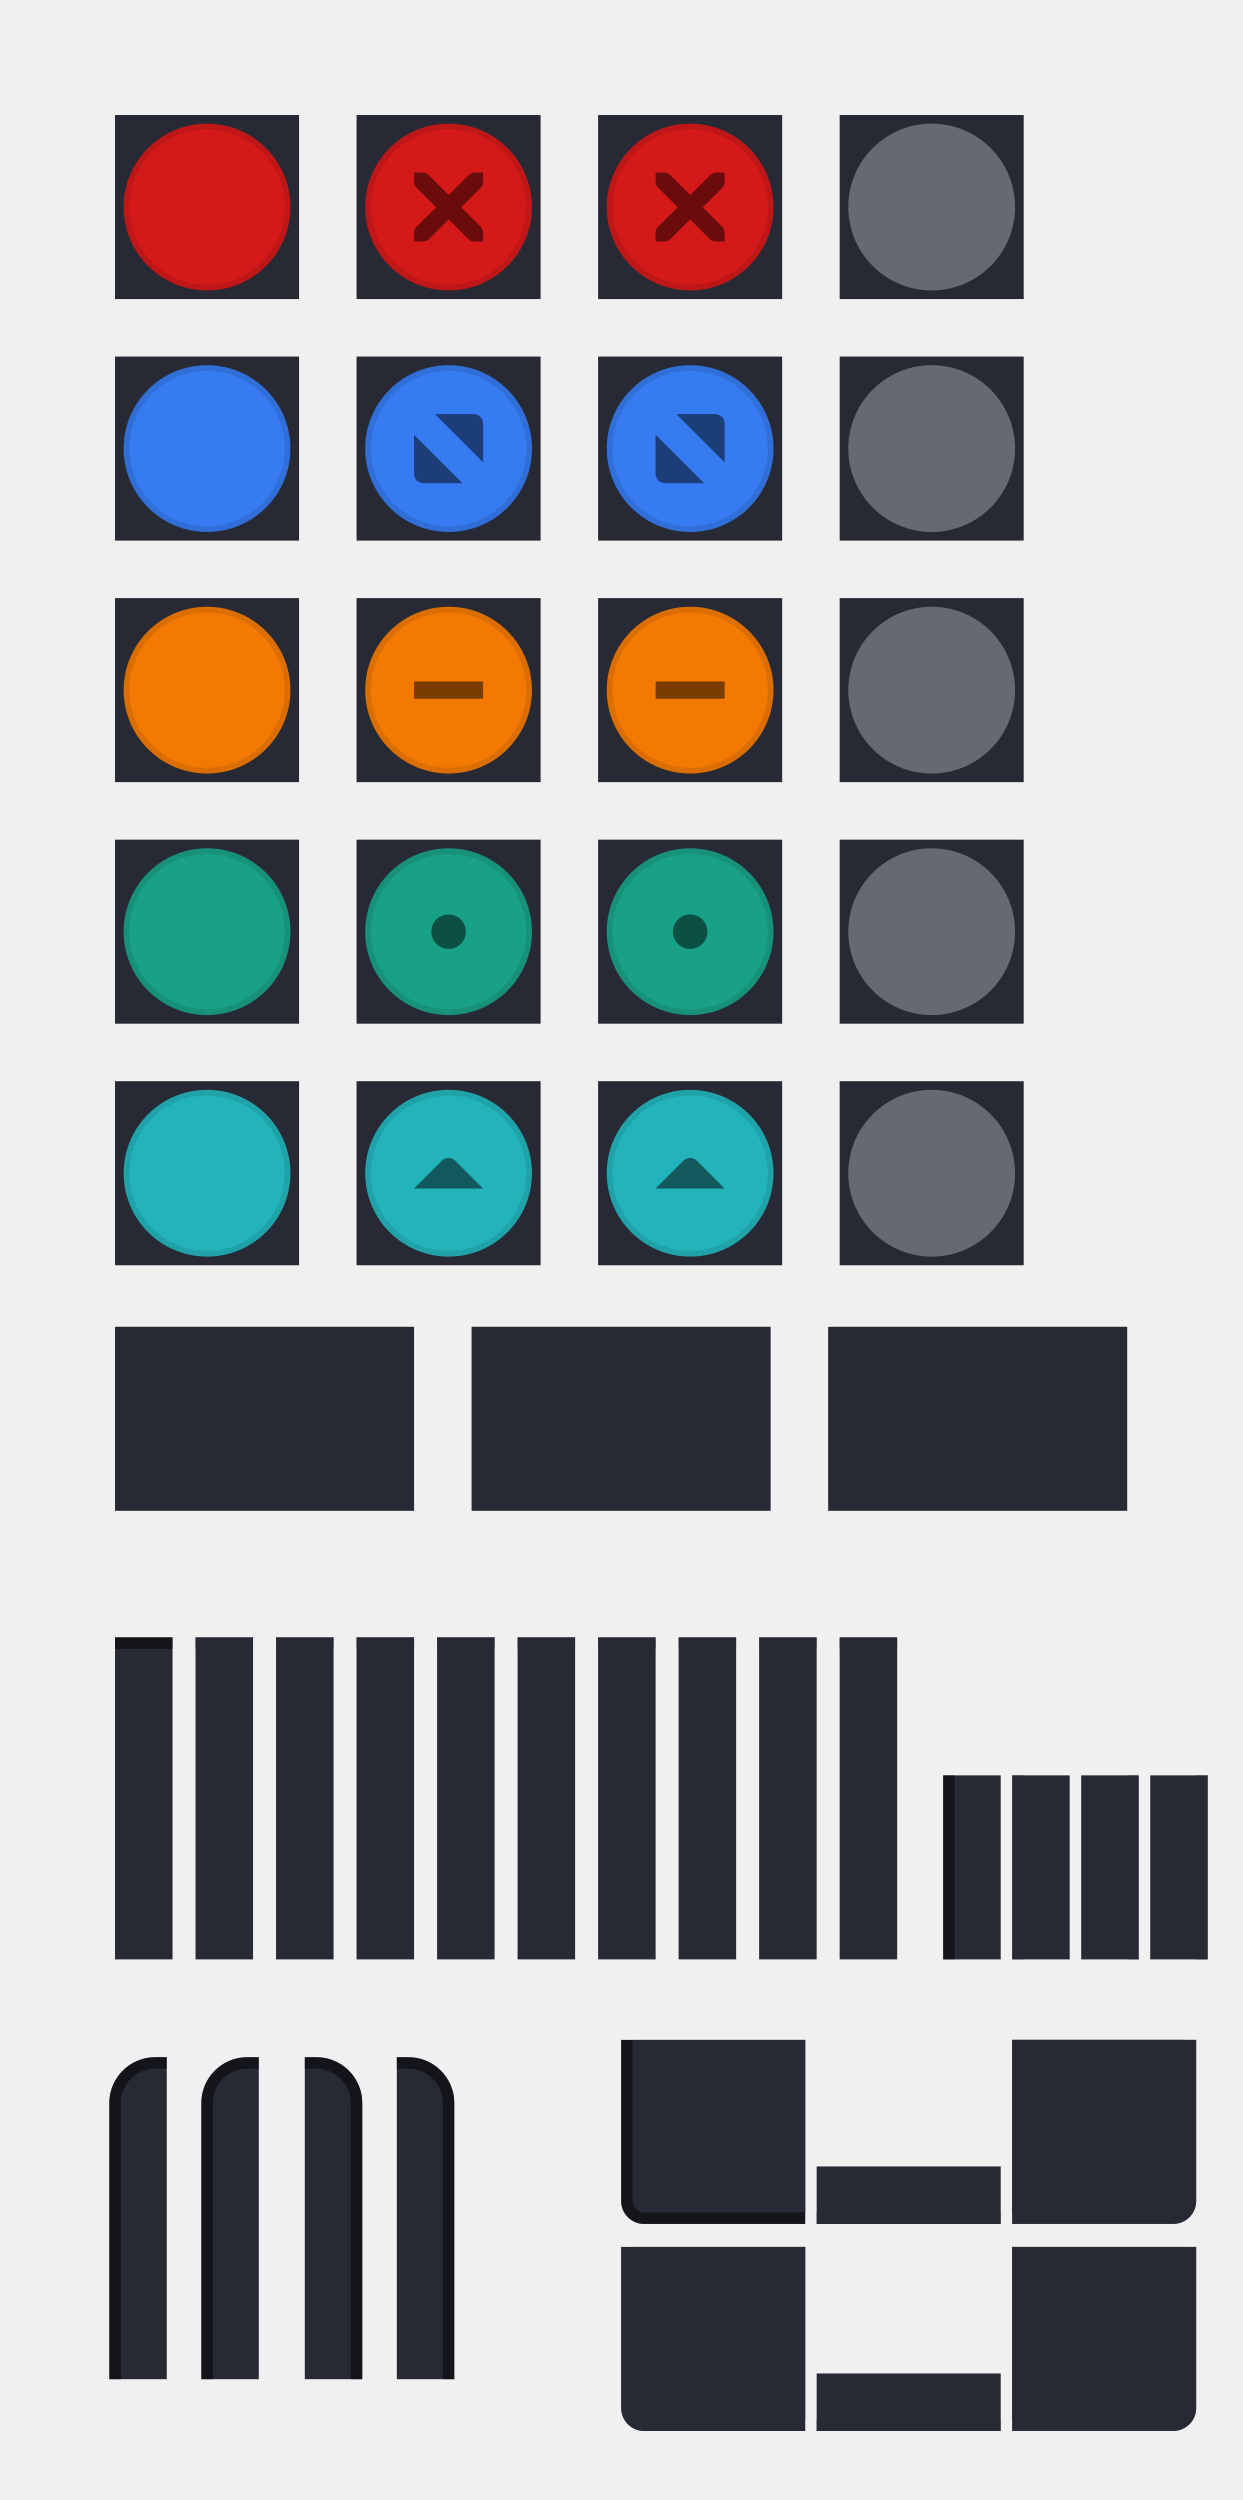
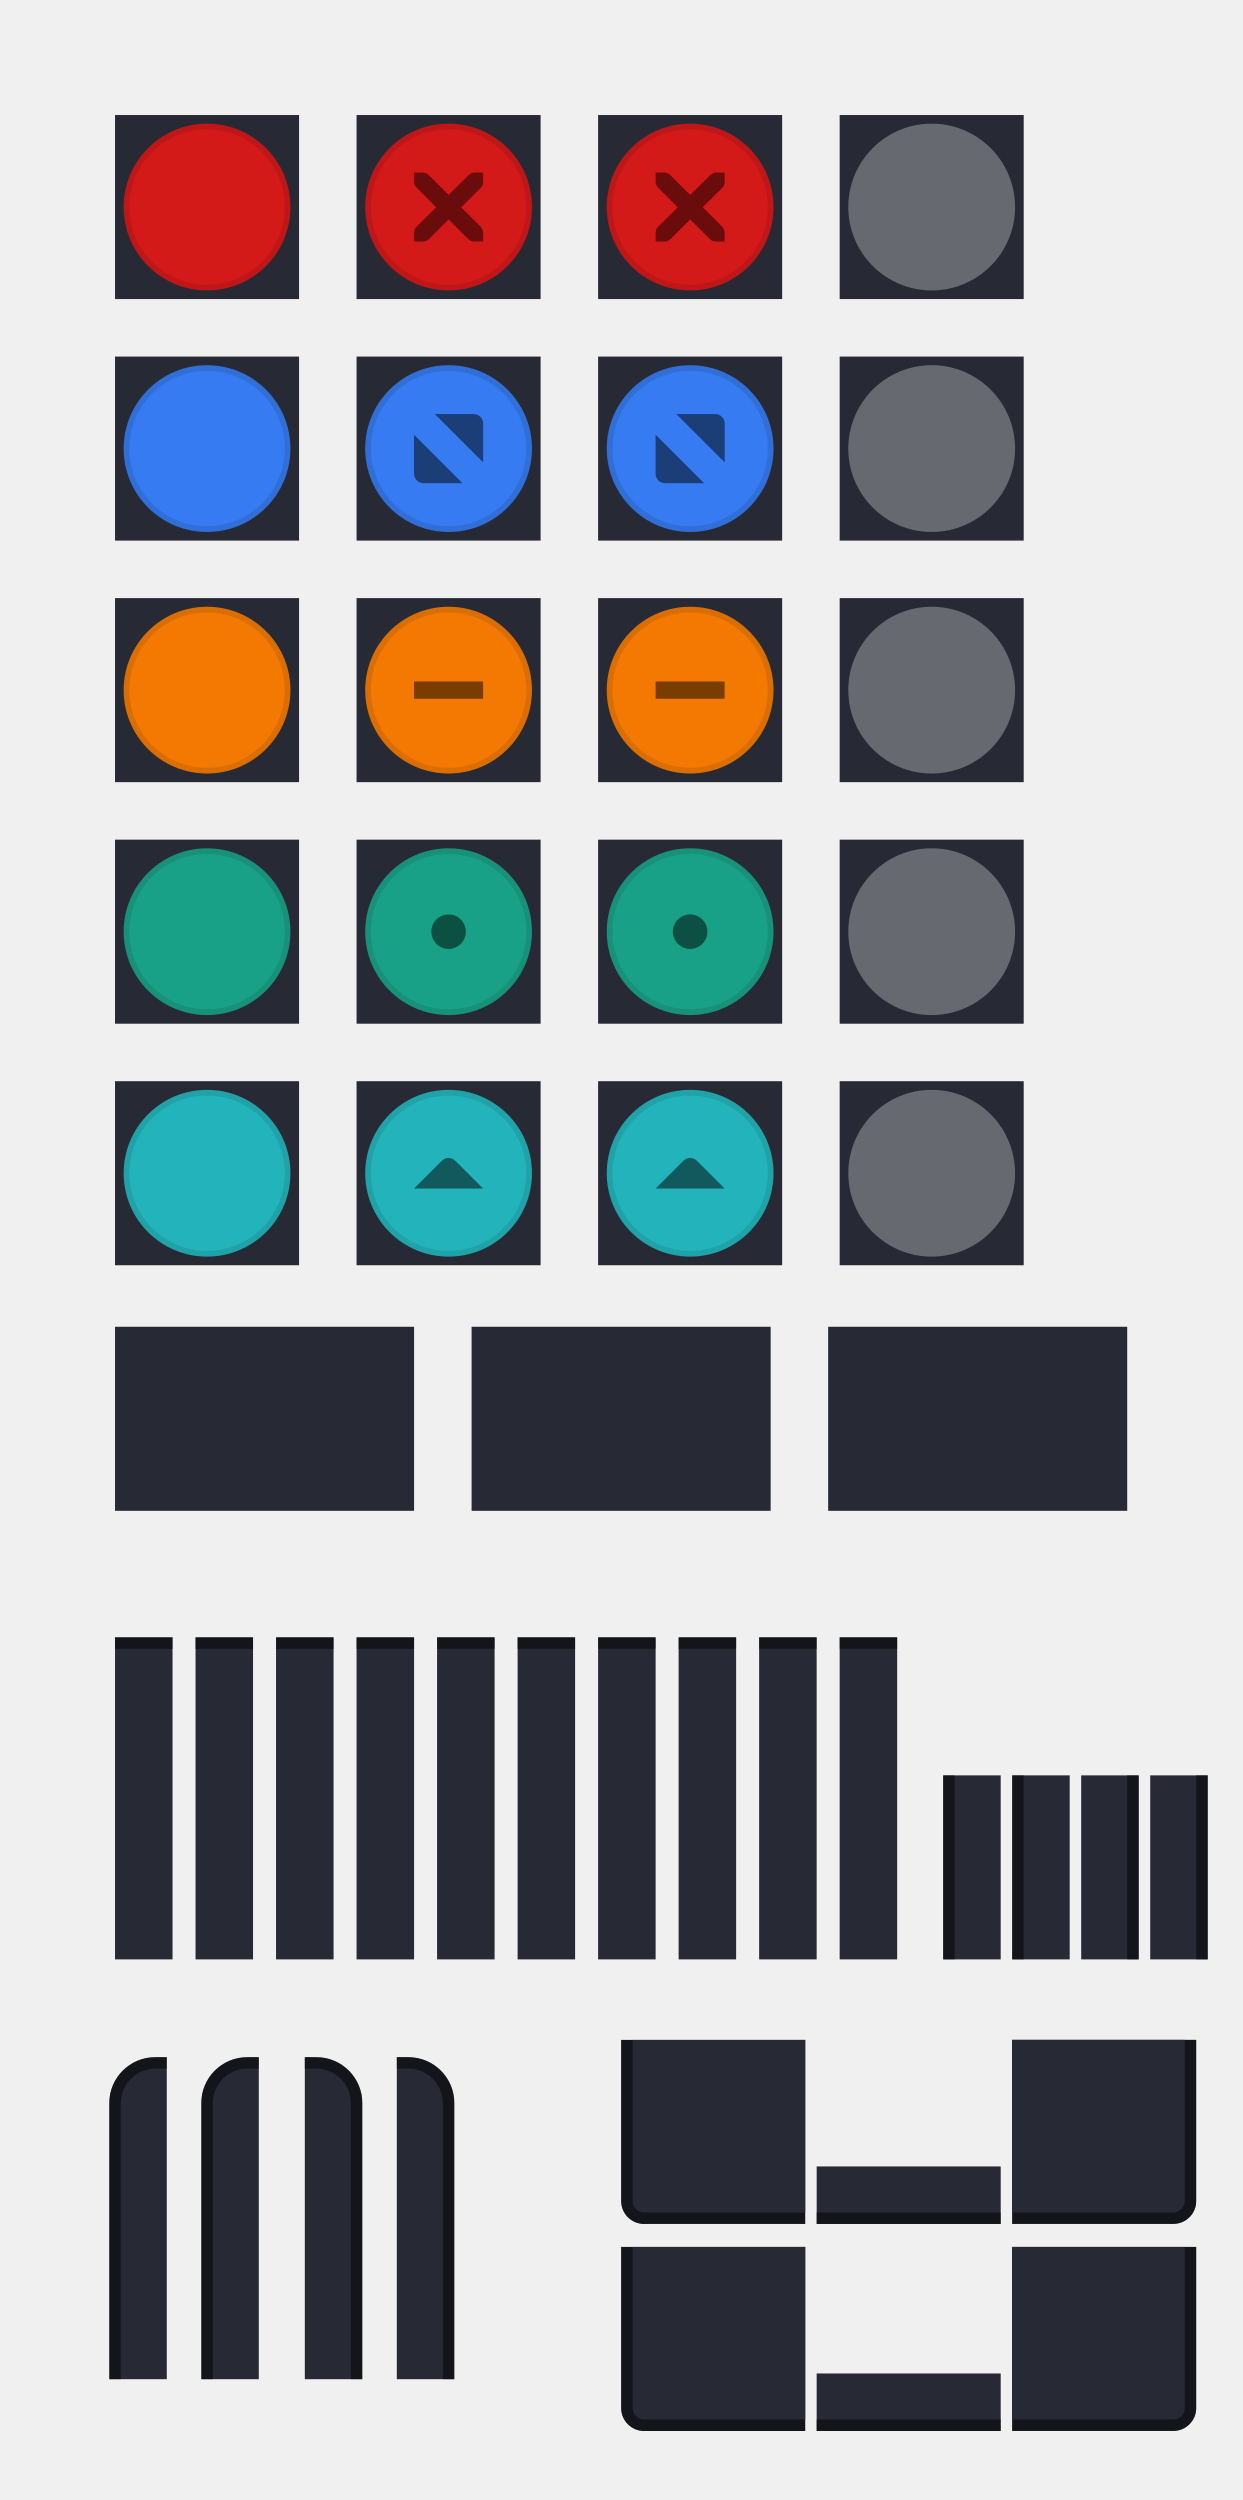
- <svg xmlns="http://www.w3.org/2000/svg" xmlns:xlink="http://www.w3.org/1999/xlink" version="1.1" viewBox="0 0 108 217.35">
-   <defs>
+ <svg xmlns="http://www.w3.org/2000/svg" xmlns:xlink="http://www.w3.org/1999/xlink" id="svg181" viewBox="0 0 108 217.35" version="1.1">
+   <defs id="defs8">
    <clipPath id="b">
-       <rect x="109.41" y="196.63" width="16" height="16" opacity=".3" style="paint-order:normal" />
+       <rect id="rect2" style="paint-order:normal" opacity=".3" height="16" width="16" y="196.63" x="109.41" />
    </clipPath>
    <clipPath id="a">
-       <rect x="9.5" y="178.85" width="5" height="28" fill="#fff" opacity=".539" style="paint-order:normal" />
+       <rect id="rect5" style="paint-order:normal" opacity=".539" fill="#fff" height="28" width="5" y="178.85" x="9.5" />
    </clipPath>
  </defs>
-   <rect id="menu-active" x="10" y="115.35" width="26" height="16" fill="#2f343f" style="fill:#272a34" />
-   <use id="menu-pressed" transform="translate(31 -2.0352e-5)" width="100%" height="100%" fill="#ffffff" style="fill:#272a34" xlink:href="#menu-active" />
-   <use id="menu-inactive" transform="translate(62 -2.0352e-5)" width="100%" height="100%" fill="#ffffff" style="fill:#272a34" xlink:href="#menu-active" />
+   <rect style="fill:#272a34" fill="#2f343f" height="16" width="26" y="115.35" x="10" id="menu-active" />
+   <use xlink:href="#menu-active" style="fill:#272a34" fill="#ffffff" height="100%" width="100%" transform="translate(31 -2.0352e-5)" id="menu-pressed" />
+   <use xlink:href="#menu-active" style="fill:#272a34" fill="#ffffff" height="100%" width="100%" transform="translate(62 -2.0352e-5)" id="menu-inactive" />
  <g id="title-1-active">
-     <g transform="matrix(.17857 0 0 1 9.1072 -415.01)">
-       <rect x="5" y="557.36" width="28" height="28" fill="#2f343f" style="fill:#272a34" />
+     <g id="g15" transform="matrix(.17857 0 0 1 9.1072 -415.01)">
+       <rect id="rect13" style="fill:#272a34" fill="#2f343f" height="28" width="28" y="557.36" x="5" />
    </g>
-     <rect x="10" y="142.35" width="5" height="1" opacity=".5" style="paint-order:stroke fill markers" />
+     <rect id="rect17" style="paint-order:stroke fill markers;fill:#000000;fill-opacity:1" opacity=".5" height="1" width="5" y="142.35" x="10" />
  </g>
-   <use id="title-2-active" transform="translate(7)" width="100%" height="100%" style="fill:#272a34" xlink:href="#title-1-active" />
-   <use id="title-3-active" transform="translate(14)" width="100%" height="100%" style="fill:#272a34" xlink:href="#title-1-active" />
-   <use id="title-4-active" transform="translate(21)" width="100%" height="100%" style="fill:#272a34" xlink:href="#title-1-active" />
-   <use id="title-5-active" transform="translate(28)" width="100%" height="100%" style="fill:#272a34" xlink:href="#title-1-active" />
-   <use id="title-1-inactive" transform="translate(35)" width="100%" height="100%" style="fill:#272a34" xlink:href="#title-1-active" />
-   <use id="title-2-inactive" transform="translate(42)" width="100%" height="100%" style="fill:#272a34" xlink:href="#title-1-active" />
-   <use id="title-3-inactive" transform="translate(49)" width="100%" height="100%" style="fill:#272a34" xlink:href="#title-1-active" />
-   <use id="title-4-inactive" transform="translate(56)" width="100%" height="100%" style="fill:#272a34" xlink:href="#title-1-active" />
-   <use id="title-5-inactive" transform="translate(63)" width="100%" height="100%" style="fill:#272a34" xlink:href="#title-1-active" />
-   <g id="top-left-active" clip-path="url(#a)">
-     <rect x="9.5" y="178.85" width="12" height="35" rx="4" ry="4" fill="#2f343f" style="fill:#272a34;paint-order:normal" />
-     <rect x="10" y="179.35" width="11" height="34" rx="3.5" ry="3.5" fill="none" opacity=".5" stroke="#000" stroke-linecap="square" style="paint-order:normal" />
+   <use xlink:href="#title-1-active" style="fill:#272a34" height="100%" width="100%" transform="translate(7)" id="title-2-active" />
+   <use xlink:href="#title-1-active" style="fill:#272a34" height="100%" width="100%" transform="translate(14)" id="title-3-active" />
+   <use xlink:href="#title-1-active" style="fill:#272a34" height="100%" width="100%" transform="translate(21)" id="title-4-active" />
+   <use xlink:href="#title-1-active" style="fill:#272a34" height="100%" width="100%" transform="translate(28)" id="title-5-active" />
+   <use xlink:href="#title-1-active" style="fill:#272a34" height="100%" width="100%" transform="translate(35)" id="title-1-inactive" />
+   <use xlink:href="#title-1-active" style="fill:#272a34" height="100%" width="100%" transform="translate(42)" id="title-2-inactive" />
+   <use xlink:href="#title-1-active" style="fill:#272a34" height="100%" width="100%" transform="translate(49)" id="title-3-inactive" />
+   <use xlink:href="#title-1-active" style="fill:#272a34" height="100%" width="100%" transform="translate(56)" id="title-4-inactive" />
+   <use xlink:href="#title-1-active" style="fill:#272a34" height="100%" width="100%" transform="translate(63)" id="title-5-inactive" />
+   <g clip-path="url(#a)" id="top-left-active">
+     <rect id="rect29" style="fill:#272a34;paint-order:normal" fill="#2f343f" ry="4" rx="4" height="35" width="12" y="178.85" x="9.5" />
+     <rect id="rect31" style="paint-order:normal" stroke-linecap="square" stroke="#000" opacity=".5" fill="none" ry="3.5" rx="3.5" height="34" width="11" y="179.35" x="10" />
  </g>
-   <rect x="9.5" y="178.85" width="7" height="28" fill="none" style="paint-order:normal" />
-   <g fill="#fff">
-     <use id="top-left-inactive" transform="translate(8)" width="100%" height="100%" style="fill:#272a34" xlink:href="#top-left-active" />
-     <use id="top-right-active" transform="matrix(-1,0,0,1,41,0)" width="100%" height="100%" style="fill:#272a34" xlink:href="#top-left-active" />
-     <use id="top-right-inactive" transform="matrix(-1,0,0,1,49,0)" width="100%" height="100%" style="fill:#272a34" xlink:href="#top-left-active" />
+   <rect id="rect34" style="paint-order:normal" fill="none" height="28" width="7" y="178.85" x="9.5" />
+   <g id="g39" fill="#fff">
+     <use xlink:href="#top-left-active" style="fill:#272a34" height="100%" width="100%" transform="translate(8)" id="top-left-inactive" />
+     <use xlink:href="#top-left-active" style="fill:#272a34" height="100%" width="100%" transform="matrix(-1,0,0,1,41,0)" id="top-right-active" />
+     <use xlink:href="#top-left-active" style="fill:#272a34" height="100%" width="100%" transform="matrix(-1,0,0,1,49,0)" id="top-right-inactive" />
  </g>
-   <g id="left-active" transform="translate(25.281 -32.49)">
-     <rect x="56.719" y="186.84" width="5" height="16" fill="#2f343f" style="fill:#272a34;paint-order:normal" />
-     <rect transform="scale(-1,1)" x="-57.719" y="186.84" width="1" height="16" opacity=".5" />
+   <g transform="translate(25.281 -32.49)" id="left-active">
+     <rect id="rect41" style="fill:#272a34;paint-order:normal" fill="#2f343f" height="16" width="5" y="186.84" x="56.719" />
+     <rect style="fill:#000000;fill-opacity:1" id="rect43" opacity=".5" height="16" width="1" y="186.84" x="-57.719" transform="scale(-1,1)" />
  </g>
-   <use id="left-inactive" transform="translate(5.9998)" width="100%" height="100%" style="fill:#272a34" xlink:href="#left-active" />
-   <use id="right-active" transform="matrix(-1,0,0,1,181,0)" width="100%" height="100%" style="fill:#272a34" xlink:href="#left-active" />
-   <use id="right-inactive" transform="matrix(-1,0,0,1,187,0)" width="100%" height="100%" style="fill:#272a34" xlink:href="#left-active" />
-   <use id="bottom-active" transform="rotate(-90 96.001 179.35)" width="100%" height="100%" style="fill:#272a34" xlink:href="#left-active" />
-   <use id="bottom-inactive" transform="rotate(-90 105 188.35)" width="100%" height="100%" style="fill:#272a34" xlink:href="#left-active" />
-   <g id="bottom-left-active" transform="translate(-55.408 -19.279)" clip-path="url(#b)">
-     <rect x="109.41" y="194.63" width="18" height="18" rx="2" ry="2" fill="#2f343f" style="fill:#272a34;paint-order:normal" />
-     <rect x="109.41" y="194.63" width="18" height="18" rx="2" ry="2" opacity=".5" style="paint-order:normal" />
-     <rect x="110.41" y="195.63" width="16" height="16" rx="1" ry="1" fill="#2f343f" style="fill:#272a34;paint-order:normal" />
+   <use xlink:href="#left-active" style="fill:#272a34" height="100%" width="100%" transform="translate(5.9998)" id="left-inactive" />
+   <use xlink:href="#left-active" style="fill:#272a34" height="100%" width="100%" transform="matrix(-1,0,0,1,181,0)" id="right-active" />
+   <use xlink:href="#left-active" style="fill:#272a34" height="100%" width="100%" transform="matrix(-1,0,0,1,187,0)" id="right-inactive" />
+   <use xlink:href="#left-active" style="fill:#272a34" height="100%" width="100%" transform="rotate(-90 96.001 179.35)" id="bottom-active" />
+   <use xlink:href="#left-active" style="fill:#272a34" height="100%" width="100%" transform="rotate(-90 105 188.35)" id="bottom-inactive" />
+   <g clip-path="url(#b)" transform="translate(-55.408 -19.279)" id="bottom-left-active">
+     <rect id="rect51" style="fill:#272a34;paint-order:normal" fill="#2f343f" ry="2" rx="2" height="18" width="18" y="194.63" x="109.41" />
+     <rect id="rect53" style="paint-order:normal;fill:#000000;fill-opacity:1" opacity=".5" ry="2" rx="2" height="18" width="18" y="194.63" x="109.41" />
+     <rect id="rect55" style="fill:#272a34;paint-order:normal" fill="#2f343f" ry="1" rx="1" height="16" width="16" y="195.63" x="110.41" />
  </g>
-   <use id="bottom-right-active" transform="rotate(-90 78.999 168.35)" width="100%" height="100%" style="fill:#272a34" xlink:href="#bottom-left-active" />
-   <use id="bottom-right-inactive" transform="rotate(-90 87.999 177.35)" width="100%" height="100%" style="fill:#272a34" xlink:href="#bottom-left-active" />
-   <use id="bottom-left-inactive" transform="translate(3e-7 18)" width="100%" height="100%" style="fill:#272a34" xlink:href="#bottom-left-active" />
-   <g id="close-active" transform="translate(-.99995 -553.36)">
-     <rect x="11" y="563.36" width="16" height="16" fill="#2f343f" stroke-width=".571" style="fill:#272a34" />
-     <path d="m19 564.36c-3.866 0-7 3.134-7 7s3.134 7 7 7 7-3.134 7-7-3.134-7-7-7z" fill="#d41919" stroke="#bf1717" stroke-width=".5" />
+   <use xlink:href="#bottom-left-active" style="fill:#272a34" height="100%" width="100%" transform="rotate(-90 78.999 168.35)" id="bottom-right-active" />
+   <use xlink:href="#bottom-left-active" style="fill:#272a34" height="100%" width="100%" transform="rotate(-90 87.999 177.35)" id="bottom-right-inactive" />
+   <use xlink:href="#bottom-left-active" style="fill:#272a34" height="100%" width="100%" transform="translate(3e-7 18)" id="bottom-left-inactive" />
+   <g transform="translate(-.99995 -553.36)" id="close-active">
+     <rect id="rect61" style="fill:#272a34" stroke-width=".571" fill="#2f343f" height="16" width="16" y="563.36" x="11" />
+     <path id="path63" stroke-width=".5" stroke="#bf1717" fill="#d41919" d="m19 564.36c-3.866 0-7 3.134-7 7s3.134 7 7 7 7-3.134 7-7-3.134-7-7-7z" />
  </g>
-   <g id="close-prelight" transform="translate(-13,-553.36)">
-     <rect x="44" y="563.36" width="16" height="16" fill="#2f343f" stroke-width=".571" style="fill:#272a34" />
-     <path d="m52 564.36c-3.866 0-7 3.134-7 7s3.134 7 7 7 7-3.134 7-7-3.134-7-7-7z" fill="#d41919" stroke="#bf1717" stroke-width=".5" />
-     <path d="m49.001 568.36h0.75c8e-3 -9e-5 0.016-3.5e-4 0.023 0 0.191 8e-3 0.382 0.096 0.516 0.234l1.711 1.711 1.734-1.711c0.199-0.173 0.335-0.229 0.516-0.234h0.75v0.75c0 0.215-0.026 0.413-0.188 0.562l-1.711 1.711 1.688 1.688c0.141 0.141 0.211 0.34 0.211 0.539v0.75h-0.75c-0.199-1e-5 -0.398-0.07-0.539-0.211l-1.711-1.711-1.711 1.711c-0.141 0.141-0.34 0.211-0.539 0.211h-0.75v-0.75c0-0.199 0.07-0.398 0.211-0.539l1.711-1.688-1.711-1.711c-0.158-0.146-0.227-0.352-0.211-0.562v-0.75z" color="#bebebe" enable-background="new" opacity=".5" style="text-decoration-line:none;text-indent:0;text-transform:none" />
+   <g transform="translate(-13,-553.36)" id="close-prelight">
+     <rect id="rect66" style="fill:#272a34" stroke-width=".571" fill="#2f343f" height="16" width="16" y="563.36" x="44" />
+     <path id="path68" stroke-width=".5" stroke="#bf1717" fill="#d41919" d="m52 564.36c-3.866 0-7 3.134-7 7s3.134 7 7 7 7-3.134 7-7-3.134-7-7-7z" />
+     <path id="path70" style="text-decoration-line:none;text-indent:0;text-transform:none" opacity=".5" enable-background="new" color="#bebebe" d="m49.001 568.36h0.75c8e-3 -9e-5 0.016-3.5e-4 0.023 0 0.191 8e-3 0.382 0.096 0.516 0.234l1.711 1.711 1.734-1.711c0.199-0.173 0.335-0.229 0.516-0.234h0.75v0.75c0 0.215-0.026 0.413-0.188 0.562l-1.711 1.711 1.688 1.688c0.141 0.141 0.211 0.34 0.211 0.539v0.75h-0.75c-0.199-1e-5 -0.398-0.07-0.539-0.211l-1.711-1.711-1.711 1.711c-0.141 0.141-0.34 0.211-0.539 0.211h-0.75v-0.75c0-0.199 0.07-0.398 0.211-0.539l1.711-1.688-1.711-1.711c-0.158-0.146-0.227-0.352-0.211-0.562v-0.75z" />
  </g>
-   <g id="close-pressed" transform="translate(-25,-553.36)">
-     <rect x="77" y="563.36" width="16" height="16" fill="#2f343f" stroke-width=".571" style="fill:#272a34" />
-     <path d="m85 564.36c-3.866 0-7 3.134-7 7s3.134 7 7 7 7-3.134 7-7-3.134-7-7-7z" fill="#d41919" stroke="#bf1717" stroke-width=".5" />
-     <path d="m82.001 568.36h0.75c8e-3 -9e-5 0.016-3.5e-4 0.023 0 0.191 8e-3 0.382 0.096 0.516 0.234l1.711 1.711 1.734-1.711c0.199-0.173 0.335-0.229 0.516-0.234h0.75v0.75c0 0.215-0.026 0.413-0.188 0.562l-1.711 1.711 1.688 1.688c0.141 0.141 0.211 0.34 0.211 0.539v0.75h-0.75c-0.199-1e-5 -0.398-0.07-0.539-0.211l-1.711-1.711-1.711 1.711c-0.141 0.141-0.34 0.211-0.539 0.211h-0.75v-0.75c0-0.199 0.07-0.398 0.211-0.539l1.711-1.688-1.711-1.711c-0.158-0.146-0.227-0.352-0.211-0.562v-0.75z" color="#bebebe" enable-background="new" opacity=".5" style="text-decoration-line:none;text-indent:0;text-transform:none" />
+   <g transform="translate(-25,-553.36)" id="close-pressed">
+     <rect id="rect73" style="fill:#272a34" stroke-width=".571" fill="#2f343f" height="16" width="16" y="563.36" x="77" />
+     <path id="path75" stroke-width=".5" stroke="#bf1717" fill="#d41919" d="m85 564.36c-3.866 0-7 3.134-7 7s3.134 7 7 7 7-3.134 7-7-3.134-7-7-7z" />
+     <path id="path77" style="text-decoration-line:none;text-indent:0;text-transform:none" opacity=".5" enable-background="new" color="#bebebe" d="m82.001 568.36h0.75c8e-3 -9e-5 0.016-3.5e-4 0.023 0 0.191 8e-3 0.382 0.096 0.516 0.234l1.711 1.711 1.734-1.711c0.199-0.173 0.335-0.229 0.516-0.234h0.75v0.75c0 0.215-0.026 0.413-0.188 0.562l-1.711 1.711 1.688 1.688c0.141 0.141 0.211 0.34 0.211 0.539v0.75h-0.75c-0.199-1e-5 -0.398-0.07-0.539-0.211l-1.711-1.711-1.711 1.711c-0.141 0.141-0.34 0.211-0.539 0.211h-0.75v-0.75c0-0.199 0.07-0.398 0.211-0.539l1.711-1.688-1.711-1.711c-0.158-0.146-0.227-0.352-0.211-0.562v-0.75z" />
  </g>
-   <g id="close-inactive" transform="translate(-37,-553.36)">
-     <rect x="110" y="563.36" width="16" height="16" fill="#2f343f" stroke-width=".571" style="fill:#272a34" />
-     <path d="m118 564.11c-4.001 0-7.25 3.249-7.25 7.25s3.249 7.25 7.25 7.25 7.25-3.249 7.25-7.25-3.249-7.25-7.25-7.25z" color="#000000" color-rendering="auto" dominant-baseline="auto" fill="#fff" image-rendering="auto" opacity=".3" shape-rendering="auto" solid-color="#000000" style="font-feature-settings:normal;font-variant-alternates:normal;font-variant-caps:normal;font-variant-ligatures:normal;font-variant-numeric:normal;font-variant-position:normal;isolation:auto;mix-blend-mode:normal;shape-padding:0;text-decoration-color:#000000;text-decoration-line:none;text-decoration-style:solid;text-indent:0;text-orientation:mixed;text-transform:none;white-space:normal" />
+   <g transform="translate(-37,-553.36)" id="close-inactive">
+     <rect id="rect80" style="fill:#272a34" stroke-width=".571" fill="#2f343f" height="16" width="16" y="563.36" x="110" />
+     <path id="path82" style="font-feature-settings:normal;font-variant-alternates:normal;font-variant-caps:normal;font-variant-ligatures:normal;font-variant-numeric:normal;font-variant-position:normal;isolation:auto;mix-blend-mode:normal;shape-padding:0;text-decoration-color:#000000;text-decoration-line:none;text-decoration-style:solid;text-indent:0;text-orientation:mixed;text-transform:none;white-space:normal" solid-color="#000000" shape-rendering="auto" opacity=".3" image-rendering="auto" fill="#fff" dominant-baseline="auto" color-rendering="auto" color="#000000" d="m118 564.11c-4.001 0-7.25 3.249-7.25 7.25s3.249 7.25 7.25 7.25 7.25-3.249 7.25-7.25-3.249-7.25-7.25-7.25z" />
  </g>
-   <g id="maximize-active" transform="translate(-.99995 -565.36)">
-     <rect x="11" y="596.36" width="16" height="16" fill="#2f343f" stroke-width=".571" style="fill:#272a34" />
-     <path d="m19 597.36a7 7 0 0 0-7 7 7 7 0 0 0 7 7 7 7 0 0 0 7-7 7 7 0 0 0-7-7z" fill="#367bf1" stroke="#316fd8" stroke-width=".5" />
+   <g transform="translate(-.99995 -565.36)" id="maximize-active">
+     <rect id="rect85" style="fill:#272a34" stroke-width=".571" fill="#2f343f" height="16" width="16" y="596.36" x="11" />
+     <path id="path87" stroke-width=".5" stroke="#316fd8" fill="#367bf1" d="m19 597.36a7 7 0 0 0-7 7 7 7 0 0 0 7 7 7 7 0 0 0 7-7 7 7 0 0 0-7-7z" />
  </g>
-   <g id="maximize-prelight" transform="translate(-13,-565.36)">
-     <rect x="44" y="596.36" width="16" height="16" fill="#2f343f" stroke-width=".571" style="fill:#272a34" />
-     <path d="m52 597.36a7 7 0 0 0-7 7 7 7 0 0 0 7 7 7 7 0 0 0 7-7 7 7 0 0 0-7-7z" fill="#367bf1" stroke="#316fd8" stroke-width=".5" />
-     <path d="m50.803 601.36h3.382c0.45 0 0.816 0.368 0.819 0.819v3.382zm2.407 6.007h-3.395c-0.45 0-0.819-0.368-0.819-0.819v-3.395l4.214 4.214" fill-rule="evenodd" opacity=".5" />
+   <g transform="translate(-13,-565.36)" id="maximize-prelight">
+     <rect id="rect90" style="fill:#272a34" stroke-width=".571" fill="#2f343f" height="16" width="16" y="596.36" x="44" />
+     <path id="path92" stroke-width=".5" stroke="#316fd8" fill="#367bf1" d="m52 597.36a7 7 0 0 0-7 7 7 7 0 0 0 7 7 7 7 0 0 0 7-7 7 7 0 0 0-7-7z" />
+     <path id="path94" opacity=".5" fill-rule="evenodd" d="m50.803 601.36h3.382c0.45 0 0.816 0.368 0.819 0.819v3.382zm2.407 6.007h-3.395c-0.45 0-0.819-0.368-0.819-0.819v-3.395l4.214 4.214" />
  </g>
-   <g id="maximize-pressed" transform="translate(-25,-565.36)">
-     <rect x="77" y="596.36" width="16" height="16" fill="#2f343f" stroke-width=".571" style="fill:#272a34" />
-     <path d="m85 597.36a7 7 0 0 0-7 7 7 7 0 0 0 7 7 7 7 0 0 0 7-7 7 7 0 0 0-7-7z" fill="#367bf1" stroke="#316fd8" stroke-width=".5" />
-     <path d="m83.803 601.36h3.382c0.45 0 0.816 0.368 0.819 0.819v3.382zm2.407 6.007h-3.395c-0.45 0-0.819-0.368-0.819-0.819v-3.395l4.214 4.214" fill-rule="evenodd" opacity=".5" />
+   <g transform="translate(-25,-565.36)" id="maximize-pressed">
+     <rect id="rect97" style="fill:#272a34" stroke-width=".571" fill="#2f343f" height="16" width="16" y="596.36" x="77" />
+     <path id="path99" stroke-width=".5" stroke="#316fd8" fill="#367bf1" d="m85 597.36a7 7 0 0 0-7 7 7 7 0 0 0 7 7 7 7 0 0 0 7-7 7 7 0 0 0-7-7z" />
+     <path id="path101" opacity=".5" fill-rule="evenodd" d="m83.803 601.36h3.382c0.45 0 0.816 0.368 0.819 0.819v3.382zm2.407 6.007h-3.395c-0.45 0-0.819-0.368-0.819-0.819v-3.395l4.214 4.214" />
  </g>
-   <g id="maximize-inactive" transform="translate(-37,-565.36)">
-     <rect x="110" y="596.36" width="16" height="16" fill="#2f343f" stroke-width=".571" style="fill:#272a34" />
-     <path d="m118 597.11c-4.001 0-7.25 3.249-7.25 7.25s3.249 7.25 7.25 7.25 7.25-3.249 7.25-7.25-3.249-7.25-7.25-7.25z" color="#000000" color-rendering="auto" dominant-baseline="auto" fill="#fff" image-rendering="auto" opacity=".3" shape-rendering="auto" solid-color="#000000" style="font-feature-settings:normal;font-variant-alternates:normal;font-variant-caps:normal;font-variant-ligatures:normal;font-variant-numeric:normal;font-variant-position:normal;isolation:auto;mix-blend-mode:normal;shape-padding:0;text-decoration-color:#000000;text-decoration-line:none;text-decoration-style:solid;text-indent:0;text-orientation:mixed;text-transform:none;white-space:normal" />
+   <g transform="translate(-37,-565.36)" id="maximize-inactive">
+     <rect id="rect104" style="fill:#272a34" stroke-width=".571" fill="#2f343f" height="16" width="16" y="596.36" x="110" />
+     <path id="path106" style="font-feature-settings:normal;font-variant-alternates:normal;font-variant-caps:normal;font-variant-ligatures:normal;font-variant-numeric:normal;font-variant-position:normal;isolation:auto;mix-blend-mode:normal;shape-padding:0;text-decoration-color:#000000;text-decoration-line:none;text-decoration-style:solid;text-indent:0;text-orientation:mixed;text-transform:none;white-space:normal" solid-color="#000000" shape-rendering="auto" opacity=".3" image-rendering="auto" fill="#fff" dominant-baseline="auto" color-rendering="auto" color="#000000" d="m118 597.11c-4.001 0-7.25 3.249-7.25 7.25s3.249 7.25 7.25 7.25 7.25-3.249 7.25-7.25-3.249-7.25-7.25-7.25z" />
  </g>
-   <g id="hide-active" transform="translate(-.99995 -577.36)">
-     <rect x="11" y="629.36" width="16" height="16" fill="#2f343f" stroke-width=".571" style="fill:#272a34" />
-     <path d="m19 630.36a7 7 0 0 0-7 7 7 7 0 0 0 7 7 7 7 0 0 0 7-7 7 7 0 0 0-7-7z" fill="#fd7d00" opacity=".95" stroke="#e47100" stroke-width=".5" />
+   <g transform="translate(-.99995 -577.36)" id="hide-active">
+     <rect id="rect109" style="fill:#272a34" stroke-width=".571" fill="#2f343f" height="16" width="16" y="629.36" x="11" />
+     <path id="path111" stroke-width=".5" stroke="#e47100" opacity=".95" fill="#fd7d00" d="m19 630.36a7 7 0 0 0-7 7 7 7 0 0 0 7 7 7 7 0 0 0 7-7 7 7 0 0 0-7-7z" />
  </g>
-   <g id="hide-prelight" transform="translate(-13,-577.36)">
-     <rect x="44" y="629.36" width="16" height="16" fill="#2f343f" stroke-width=".571" style="fill:#272a34" />
-     <path d="m52 630.36a7 7 0 0 0-7 7 7 7 0 0 0 7 7 7 7 0 0 0 7-7 7 7 0 0 0-7-7z" fill="#fd7d00" opacity=".95" stroke="#e47100" stroke-width=".5" />
-     <path d="m49 636.61v1.5h6v-1.5z" color="#000000" opacity=".5" stroke-width=".866" style="text-decoration-line:none;text-indent:0;text-transform:none" />
+   <g transform="translate(-13,-577.36)" id="hide-prelight">
+     <rect id="rect114" style="fill:#272a34" stroke-width=".571" fill="#2f343f" height="16" width="16" y="629.36" x="44" />
+     <path id="path116" stroke-width=".5" stroke="#e47100" opacity=".95" fill="#fd7d00" d="m52 630.36a7 7 0 0 0-7 7 7 7 0 0 0 7 7 7 7 0 0 0 7-7 7 7 0 0 0-7-7z" />
+     <path id="path118" style="text-decoration-line:none;text-indent:0;text-transform:none" stroke-width=".866" opacity=".5" color="#000000" d="m49 636.61v1.5h6v-1.5z" />
  </g>
-   <g id="hide-pressed" transform="translate(-25,-577.36)">
-     <rect x="77" y="629.36" width="16" height="16" fill="#2f343f" stroke-width=".571" style="fill:#272a34" />
-     <path d="m85 630.36a7 7 0 0 0-7 7 7 7 0 0 0 7 7 7 7 0 0 0 7-7 7 7 0 0 0-7-7z" fill="#fd7d00" opacity=".95" stroke="#e47100" stroke-width=".5" />
-     <path d="m82 636.61v1.5h6v-1.5z" color="#000000" opacity=".5" stroke-width=".866" style="text-decoration-line:none;text-indent:0;text-transform:none" />
+   <g transform="translate(-25,-577.36)" id="hide-pressed">
+     <rect id="rect121" style="fill:#272a34" stroke-width=".571" fill="#2f343f" height="16" width="16" y="629.36" x="77" />
+     <path id="path123" stroke-width=".5" stroke="#e47100" opacity=".95" fill="#fd7d00" d="m85 630.36a7 7 0 0 0-7 7 7 7 0 0 0 7 7 7 7 0 0 0 7-7 7 7 0 0 0-7-7z" />
+     <path id="path125" style="text-decoration-line:none;text-indent:0;text-transform:none" stroke-width=".866" opacity=".5" color="#000000" d="m82 636.61v1.5h6v-1.5z" />
  </g>
-   <g id="hide-inactive" transform="translate(-37,-577.36)">
-     <rect x="110" y="629.36" width="16" height="16" fill="#2f343f" stroke-width=".571" style="fill:#272a34" />
-     <path d="m118 630.11c-4.001 0-7.25 3.249-7.25 7.25s3.249 7.25 7.25 7.25 7.25-3.249 7.25-7.25-3.249-7.25-7.25-7.25z" color="#000000" color-rendering="auto" dominant-baseline="auto" fill="#fff" image-rendering="auto" opacity=".3" shape-rendering="auto" solid-color="#000000" style="font-feature-settings:normal;font-variant-alternates:normal;font-variant-caps:normal;font-variant-ligatures:normal;font-variant-numeric:normal;font-variant-position:normal;isolation:auto;mix-blend-mode:normal;shape-padding:0;text-decoration-color:#000000;text-decoration-line:none;text-decoration-style:solid;text-indent:0;text-orientation:mixed;text-transform:none;white-space:normal" />
+   <g transform="translate(-37,-577.36)" id="hide-inactive">
+     <rect id="rect128" style="fill:#272a34" stroke-width=".571" fill="#2f343f" height="16" width="16" y="629.36" x="110" />
+     <path id="path130" style="font-feature-settings:normal;font-variant-alternates:normal;font-variant-caps:normal;font-variant-ligatures:normal;font-variant-numeric:normal;font-variant-position:normal;isolation:auto;mix-blend-mode:normal;shape-padding:0;text-decoration-color:#000000;text-decoration-line:none;text-decoration-style:solid;text-indent:0;text-orientation:mixed;text-transform:none;white-space:normal" solid-color="#000000" shape-rendering="auto" opacity=".3" image-rendering="auto" fill="#fff" dominant-baseline="auto" color-rendering="auto" color="#000000" d="m118 630.11c-4.001 0-7.25 3.249-7.25 7.25s3.249 7.25 7.25 7.25 7.25-3.249 7.25-7.25-3.249-7.25-7.25-7.25z" />
  </g>
-   <g id="stick-active" transform="translate(-.99995 -523.36)">
-     <rect x="11" y="596.36" width="16" height="16" fill="#2f343f" stroke-width=".571" style="fill:#272a34" />
-     <path d="m19 597.36a7 7 0 0 0-7 7 7 7 0 0 0 7 7 7 7 0 0 0 7-7 7 7 0 0 0-7-7z" fill="#19a187" stroke="#17917a" stroke-width=".5" />
+   <g transform="translate(-.99995 -523.36)" id="stick-active">
+     <rect id="rect133" style="fill:#272a34" stroke-width=".571" fill="#2f343f" height="16" width="16" y="596.36" x="11" />
+     <path id="path135" stroke-width=".5" stroke="#17917a" fill="#19a187" d="m19 597.36a7 7 0 0 0-7 7 7 7 0 0 0 7 7 7 7 0 0 0 7-7 7 7 0 0 0-7-7z" />
  </g>
-   <g id="stick-prelight" transform="translate(-13,-523.36)">
-     <rect x="44" y="596.36" width="16" height="16" fill="#2f343f" stroke-width=".571" style="fill:#272a34" />
-     <path d="m52 597.36a7 7 0 0 0-7 7 7 7 0 0 0 7 7 7 7 0 0 0 7-7 7 7 0 0 0-7-7z" fill="#19a187" stroke="#17917a" stroke-width=".5" />
-     <circle cx="52" cy="604.36" r="1.5" opacity=".5" stroke-width=".5" />
+   <g transform="translate(-13,-523.36)" id="stick-prelight">
+     <rect id="rect138" style="fill:#272a34" stroke-width=".571" fill="#2f343f" height="16" width="16" y="596.36" x="44" />
+     <path id="path140" stroke-width=".5" stroke="#17917a" fill="#19a187" d="m52 597.36a7 7 0 0 0-7 7 7 7 0 0 0 7 7 7 7 0 0 0 7-7 7 7 0 0 0-7-7z" />
+     <circle id="circle142" stroke-width=".5" opacity=".5" r="1.5" cy="604.36" cx="52" />
  </g>
-   <g id="stick-pressed" transform="translate(-25,-523.36)">
-     <rect x="77" y="596.36" width="16" height="16" fill="#2f343f" stroke-width=".571" style="fill:#272a34" />
-     <path d="m85 597.36a7 7 0 0 0-7 7 7 7 0 0 0 7 7 7 7 0 0 0 7-7 7 7 0 0 0-7-7z" fill="#19a187" stroke="#17917a" stroke-width=".5" />
-     <circle cx="85" cy="604.36" r="1.5" opacity=".5" stroke-width=".5" />
+   <g transform="translate(-25,-523.36)" id="stick-pressed">
+     <rect id="rect145" style="fill:#272a34" stroke-width=".571" fill="#2f343f" height="16" width="16" y="596.36" x="77" />
+     <path id="path147" stroke-width=".5" stroke="#17917a" fill="#19a187" d="m85 597.36a7 7 0 0 0-7 7 7 7 0 0 0 7 7 7 7 0 0 0 7-7 7 7 0 0 0-7-7z" />
+     <circle id="circle149" stroke-width=".5" opacity=".5" r="1.5" cy="604.36" cx="85" />
  </g>
-   <g id="stick-inactive" transform="translate(-37,-523.36)">
-     <rect x="110" y="596.36" width="16" height="16" fill="#2f343f" stroke-width=".571" style="fill:#272a34" />
-     <path d="m118 597.11c-4.001 0-7.25 3.249-7.25 7.25s3.249 7.25 7.25 7.25 7.25-3.249 7.25-7.25-3.249-7.25-7.25-7.25z" color="#000000" color-rendering="auto" dominant-baseline="auto" fill="#fff" image-rendering="auto" opacity=".3" shape-rendering="auto" solid-color="#000000" style="font-feature-settings:normal;font-variant-alternates:normal;font-variant-caps:normal;font-variant-ligatures:normal;font-variant-numeric:normal;font-variant-position:normal;isolation:auto;mix-blend-mode:normal;shape-padding:0;text-decoration-color:#000000;text-decoration-line:none;text-decoration-style:solid;text-indent:0;text-orientation:mixed;text-transform:none;white-space:normal" />
+   <g transform="translate(-37,-523.36)" id="stick-inactive">
+     <rect id="rect152" style="fill:#272a34" stroke-width=".571" fill="#2f343f" height="16" width="16" y="596.36" x="110" />
+     <path id="path154" style="font-feature-settings:normal;font-variant-alternates:normal;font-variant-caps:normal;font-variant-ligatures:normal;font-variant-numeric:normal;font-variant-position:normal;isolation:auto;mix-blend-mode:normal;shape-padding:0;text-decoration-color:#000000;text-decoration-line:none;text-decoration-style:solid;text-indent:0;text-orientation:mixed;text-transform:none;white-space:normal" solid-color="#000000" shape-rendering="auto" opacity=".3" image-rendering="auto" fill="#fff" dominant-baseline="auto" color-rendering="auto" color="#000000" d="m118 597.11c-4.001 0-7.25 3.249-7.25 7.25s3.249 7.25 7.25 7.25 7.25-3.249 7.25-7.25-3.249-7.25-7.25-7.25z" />
  </g>
-   <g id="shade-active" transform="translate(-.99995 -535.36)">
-     <rect x="11" y="629.36" width="16" height="16" fill="#2f343f" stroke-width=".571" style="fill:#272a34" />
-     <path d="m19 630.36a7 7 0 0 0-7 7 7 7 0 0 0 7 7 7 7 0 0 0 7-7 7 7 0 0 0-7-7z" fill="#23bac2" opacity=".95" stroke="#20a8af" stroke-width=".5" />
+   <g transform="translate(-.99995 -535.36)" id="shade-active">
+     <rect id="rect157" style="fill:#272a34" stroke-width=".571" fill="#2f343f" height="16" width="16" y="629.36" x="11" />
+     <path id="path159" stroke-width=".5" stroke="#20a8af" opacity=".95" fill="#23bac2" d="m19 630.36a7 7 0 0 0-7 7 7 7 0 0 0 7 7 7 7 0 0 0 7-7 7 7 0 0 0-7-7z" />
  </g>
-   <g id="shade-prelight" transform="translate(-13,-535.36)">
-     <rect x="44" y="629.36" width="16" height="16" fill="#2f343f" stroke-width=".571" style="fill:#272a34" />
-     <path d="m52 630.36a7 7 0 0 0-7 7 7 7 0 0 0 7 7 7 7 0 0 0 7-7 7 7 0 0 0-7-7z" fill="#23bac2" opacity=".95" stroke="#20a8af" stroke-width=".5" />
-     <path d="m55 638.69-2.417-2.417c-0.321-0.321-0.845-0.321-1.166 0l-2.417 2.417h6" fill-rule="evenodd" opacity=".5" stroke-width="1.007" />
+   <g transform="translate(-13,-535.36)" id="shade-prelight">
+     <rect id="rect162" style="fill:#272a34" stroke-width=".571" fill="#2f343f" height="16" width="16" y="629.36" x="44" />
+     <path id="path164" stroke-width=".5" stroke="#20a8af" opacity=".95" fill="#23bac2" d="m52 630.36a7 7 0 0 0-7 7 7 7 0 0 0 7 7 7 7 0 0 0 7-7 7 7 0 0 0-7-7z" />
+     <path id="path166" stroke-width="1.007" opacity=".5" fill-rule="evenodd" d="m55 638.69-2.417-2.417c-0.321-0.321-0.845-0.321-1.166 0l-2.417 2.417h6" />
  </g>
-   <g id="shade-pressed" transform="translate(-25,-535.36)">
-     <rect x="77" y="629.36" width="16" height="16" fill="#2f343f" stroke-width=".571" style="fill:#272a34" />
-     <path d="m85 630.36a7 7 0 0 0-7 7 7 7 0 0 0 7 7 7 7 0 0 0 7-7 7 7 0 0 0-7-7z" fill="#23bac2" opacity=".95" stroke="#20a8af" stroke-width=".5" />
-     <path d="m88 638.69-2.417-2.417c-0.321-0.321-0.845-0.321-1.166 0l-2.417 2.417h6" fill-rule="evenodd" opacity=".5" stroke-width="1.007" />
+   <g transform="translate(-25,-535.36)" id="shade-pressed">
+     <rect id="rect169" style="fill:#272a34" stroke-width=".571" fill="#2f343f" height="16" width="16" y="629.36" x="77" />
+     <path id="path171" stroke-width=".5" stroke="#20a8af" opacity=".95" fill="#23bac2" d="m85 630.36a7 7 0 0 0-7 7 7 7 0 0 0 7 7 7 7 0 0 0 7-7 7 7 0 0 0-7-7z" />
+     <path id="path173" stroke-width="1.007" opacity=".5" fill-rule="evenodd" d="m88 638.69-2.417-2.417c-0.321-0.321-0.845-0.321-1.166 0l-2.417 2.417h6" />
  </g>
-   <g id="shade-inactive" transform="translate(-37,-535.36)">
-     <rect x="110" y="629.36" width="16" height="16" fill="#2f343f" stroke-width=".571" style="fill:#272a34" />
-     <path d="m118 630.11c-4.001 0-7.25 3.249-7.25 7.25s3.249 7.25 7.25 7.25 7.25-3.249 7.25-7.25-3.249-7.25-7.25-7.25z" color="#000000" color-rendering="auto" dominant-baseline="auto" fill="#fff" image-rendering="auto" opacity=".3" shape-rendering="auto" solid-color="#000000" style="font-feature-settings:normal;font-variant-alternates:normal;font-variant-caps:normal;font-variant-ligatures:normal;font-variant-numeric:normal;font-variant-position:normal;isolation:auto;mix-blend-mode:normal;shape-padding:0;text-decoration-color:#000000;text-decoration-line:none;text-decoration-style:solid;text-indent:0;text-orientation:mixed;text-transform:none;white-space:normal" />
+   <g transform="translate(-37,-535.36)" id="shade-inactive">
+     <rect id="rect176" style="fill:#272a34" stroke-width=".571" fill="#2f343f" height="16" width="16" y="629.36" x="110" />
+     <path id="path178" style="font-feature-settings:normal;font-variant-alternates:normal;font-variant-caps:normal;font-variant-ligatures:normal;font-variant-numeric:normal;font-variant-position:normal;isolation:auto;mix-blend-mode:normal;shape-padding:0;text-decoration-color:#000000;text-decoration-line:none;text-decoration-style:solid;text-indent:0;text-orientation:mixed;text-transform:none;white-space:normal" solid-color="#000000" shape-rendering="auto" opacity=".3" image-rendering="auto" fill="#fff" dominant-baseline="auto" color-rendering="auto" color="#000000" d="m118 630.11c-4.001 0-7.25 3.249-7.25 7.25s3.249 7.25 7.25 7.25 7.25-3.249 7.25-7.25-3.249-7.25-7.25-7.25z" />
  </g>
</svg>
